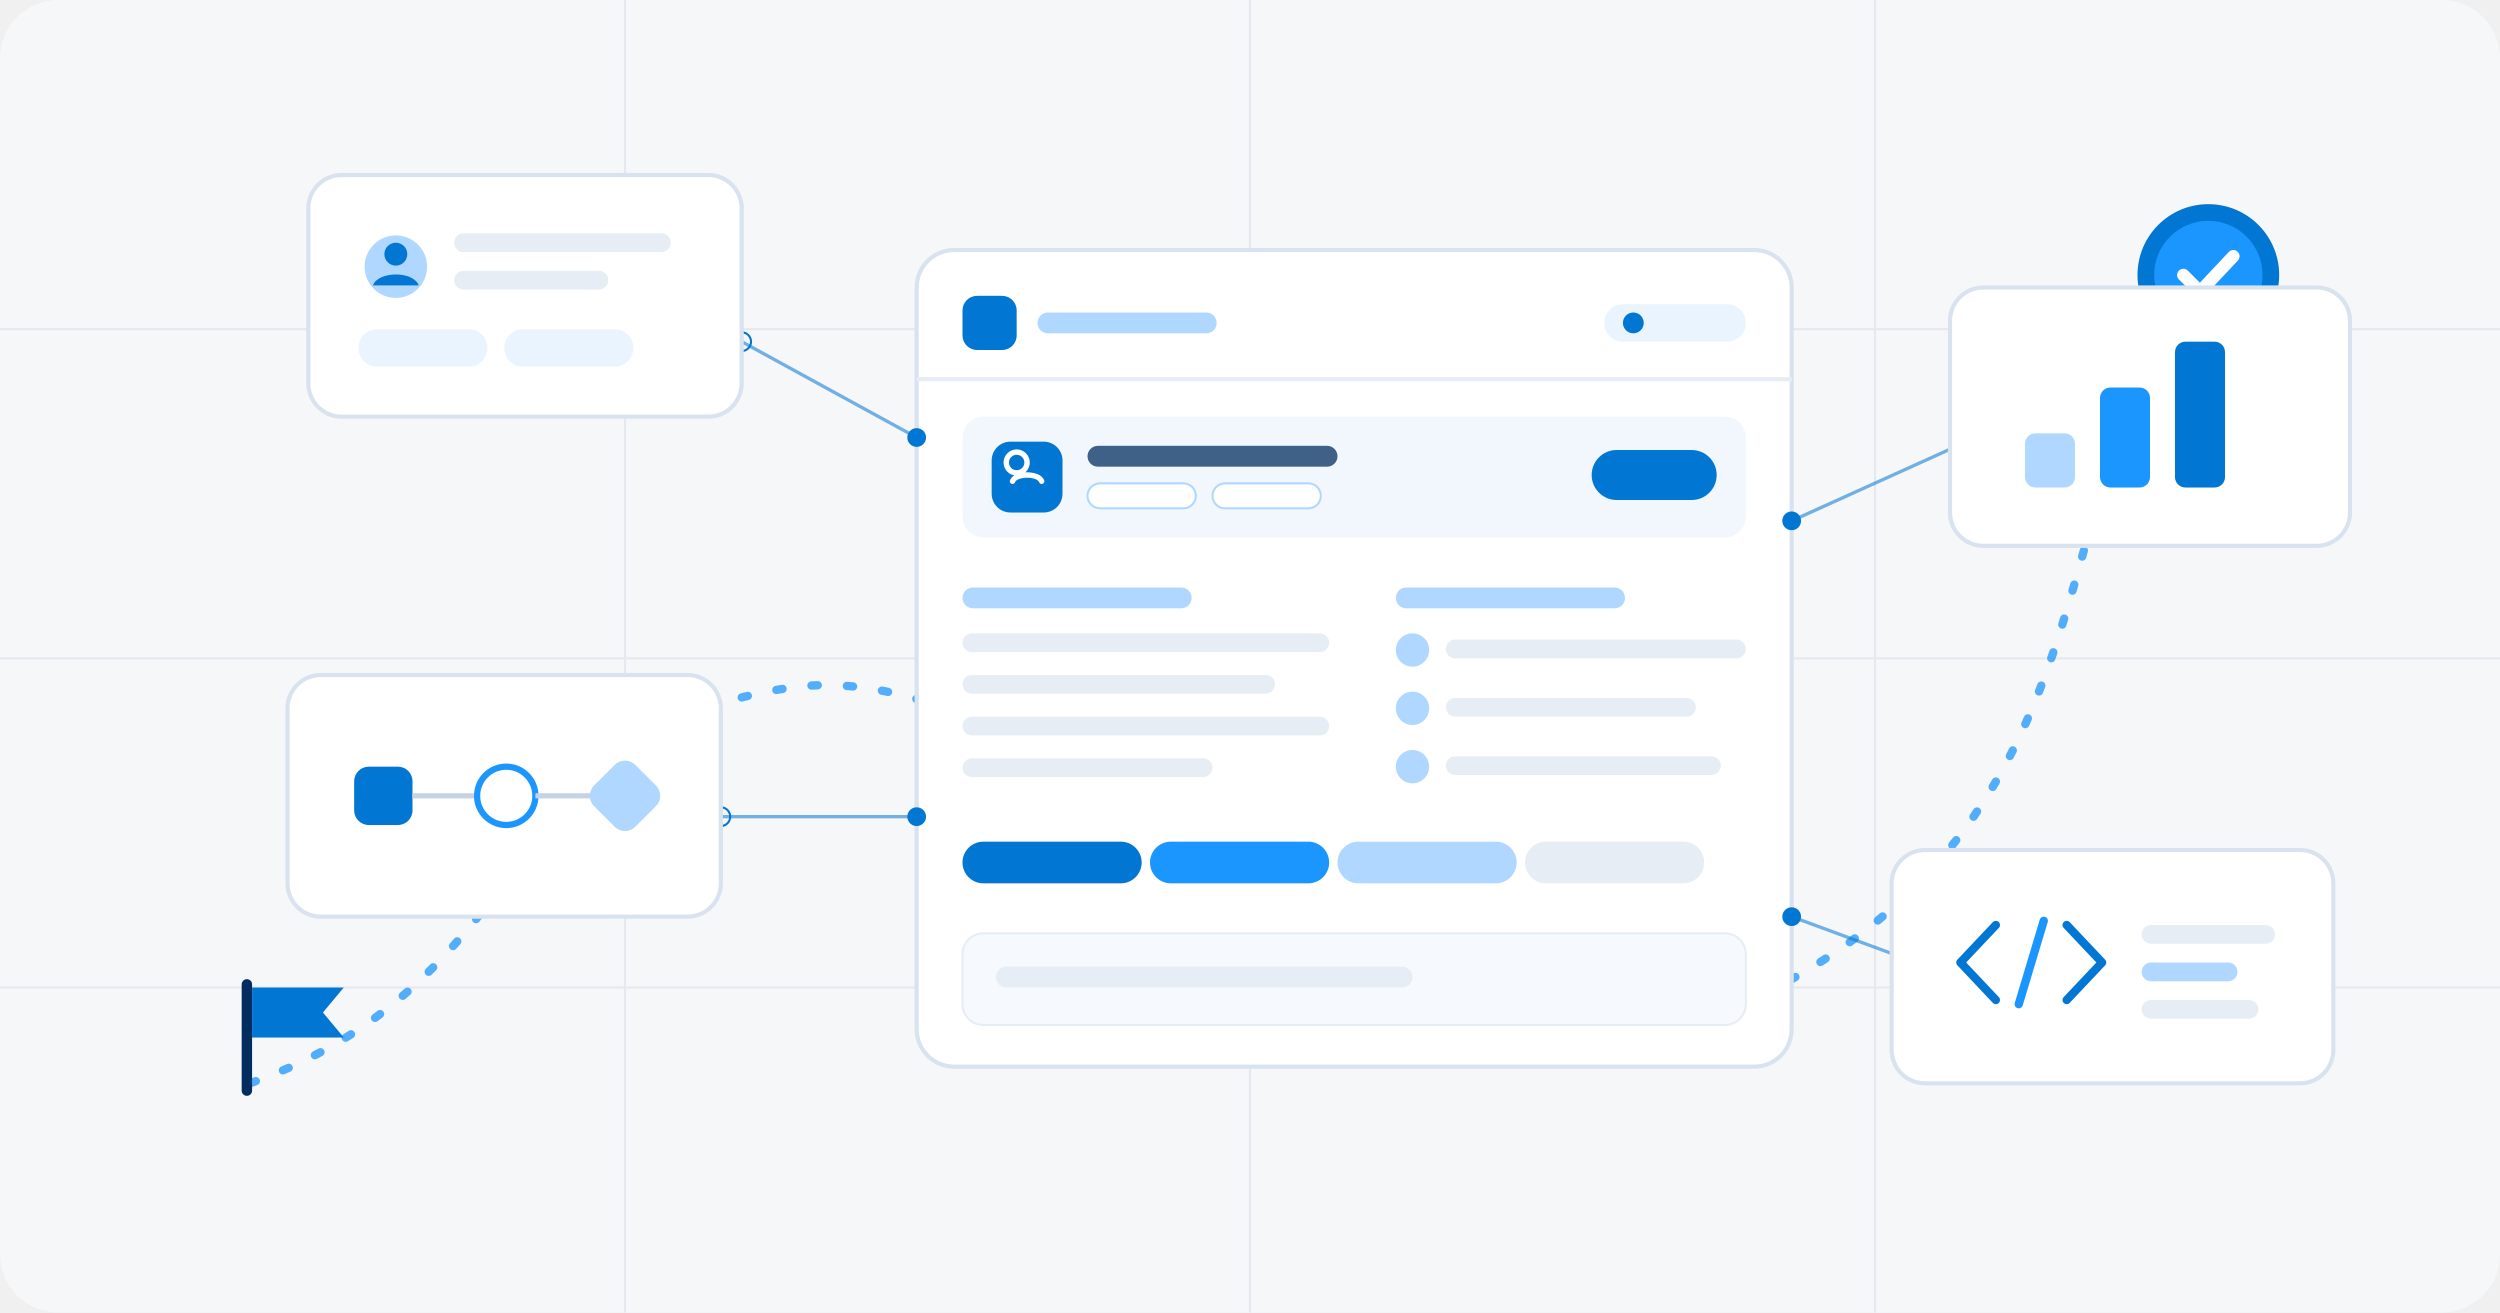
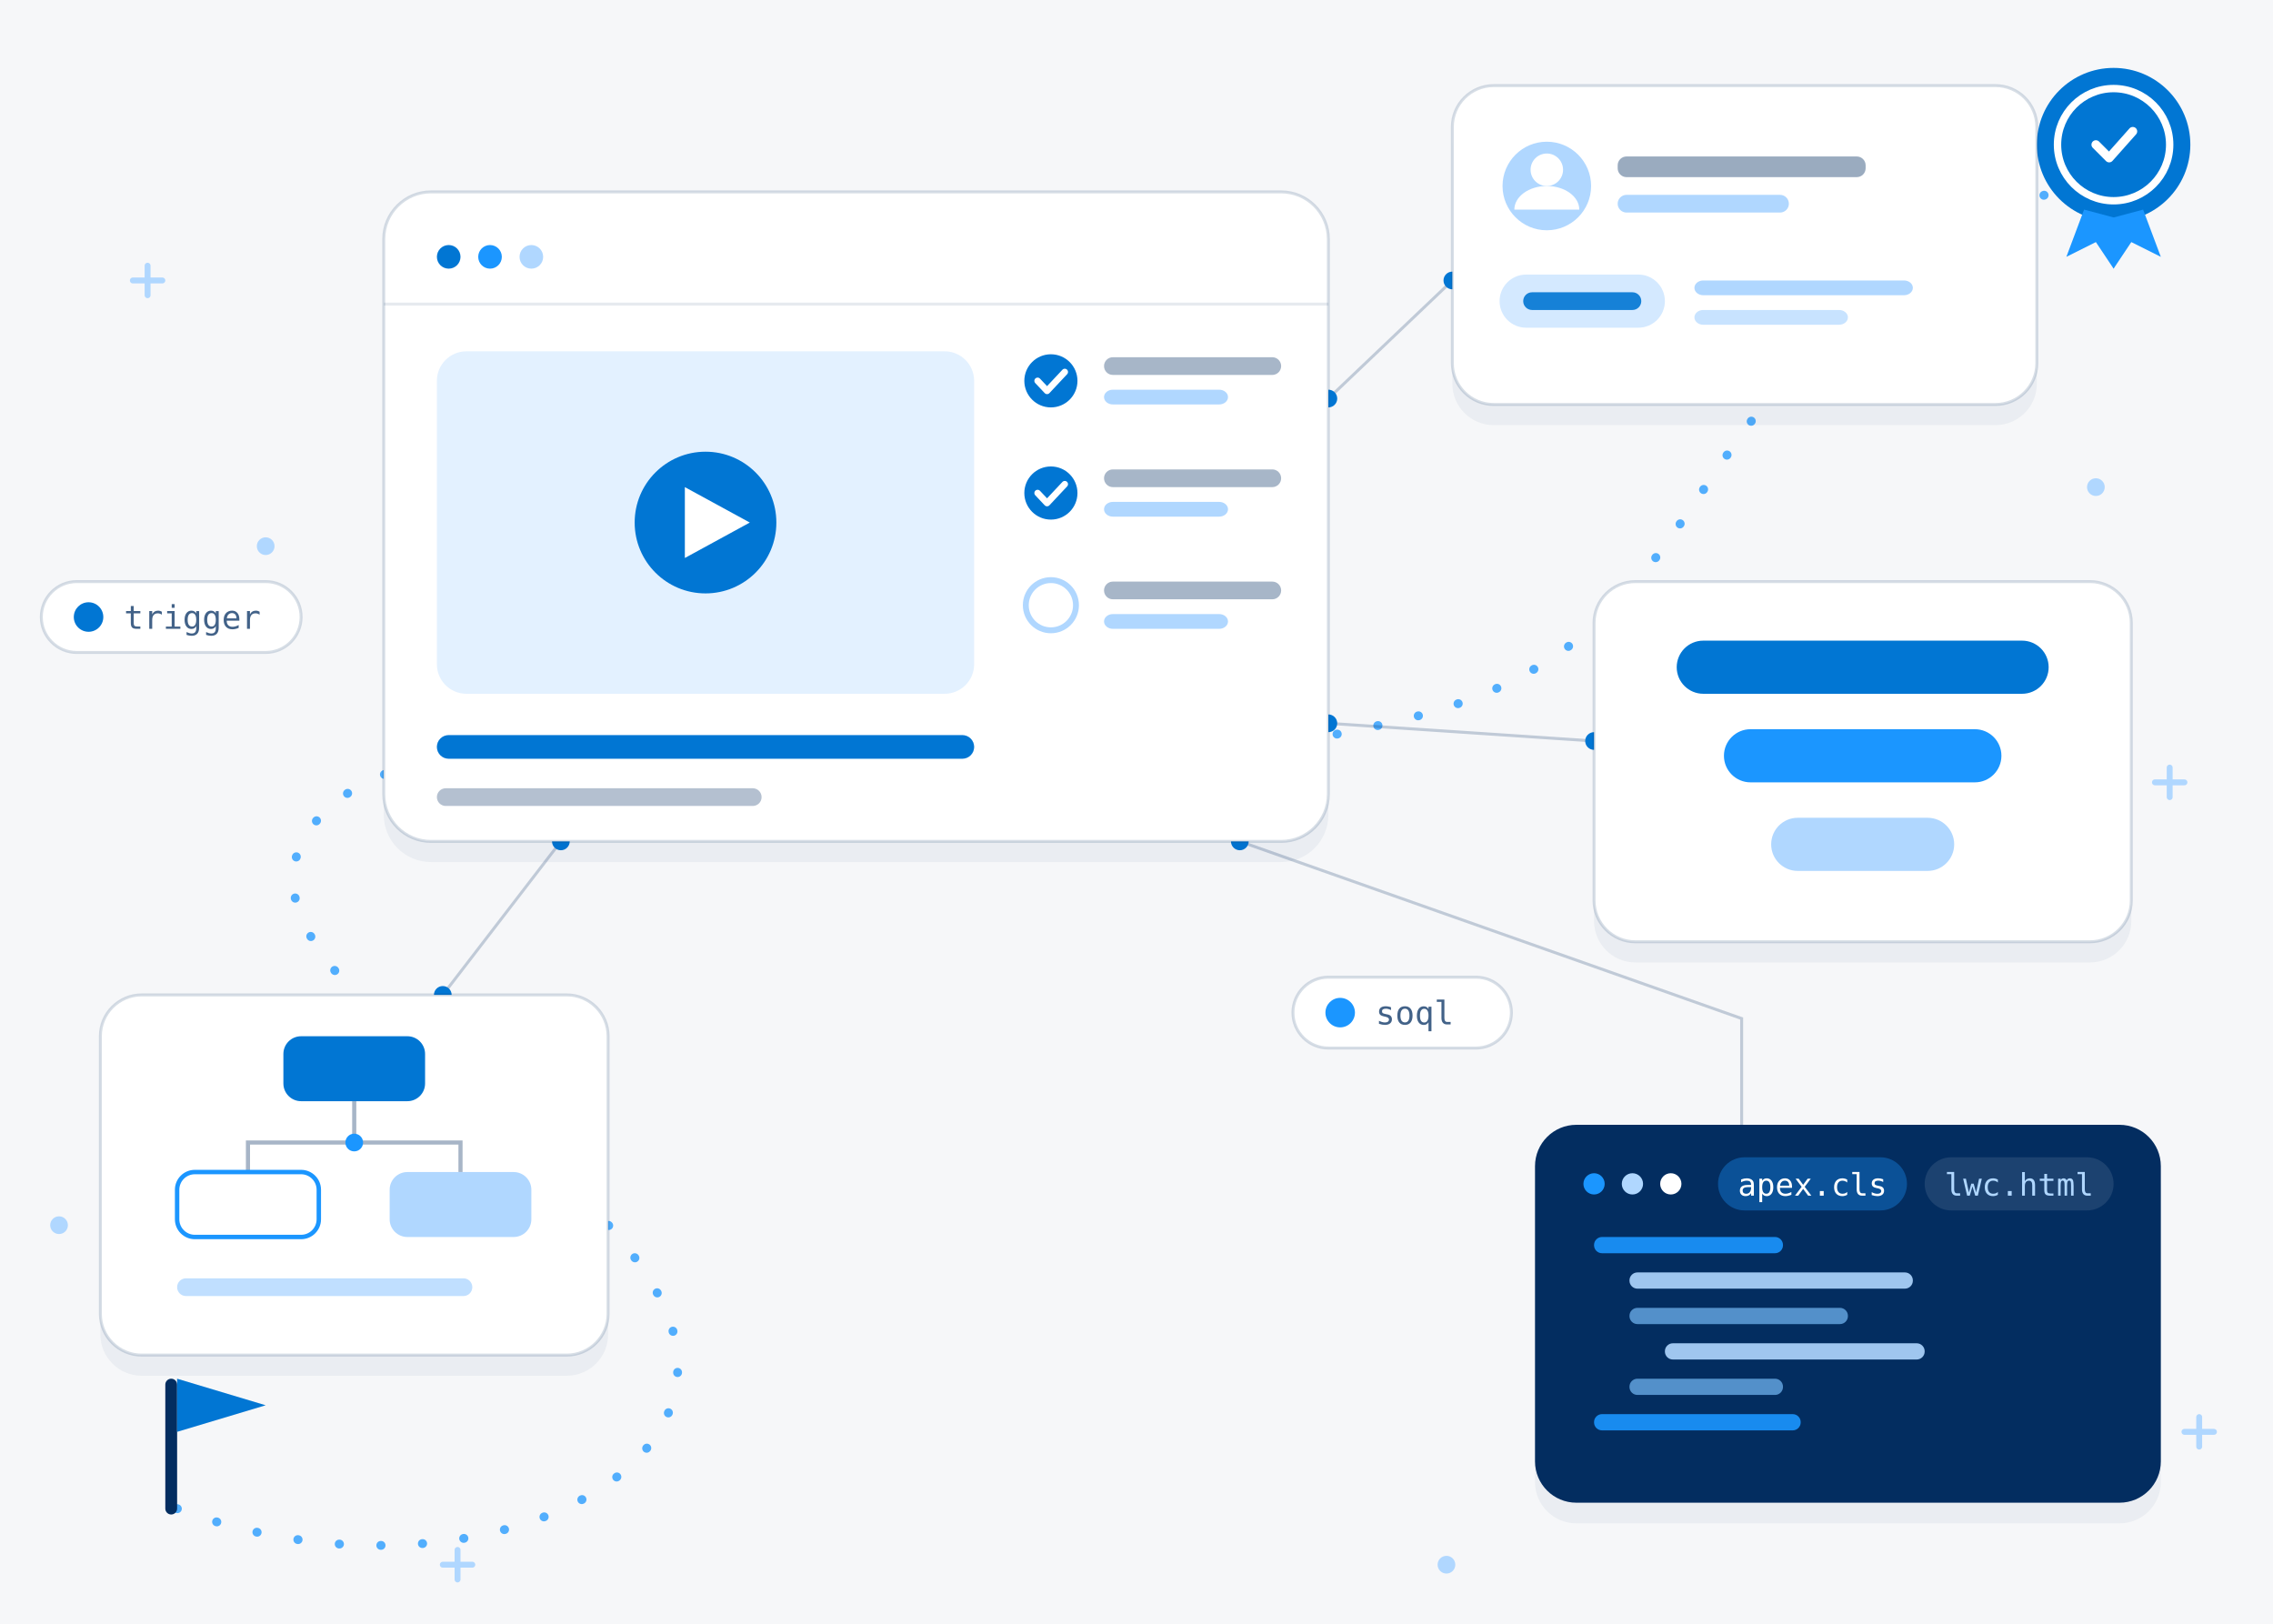
- <svg xmlns="http://www.w3.org/2000/svg" viewBox="0 0 1200 630" width="1200" height="630" role="img" aria-label="Namaste Salesforce — learning platform illustration">
+ <svg xmlns="http://www.w3.org/2000/svg" viewBox="410 55 770 550" font-family="sans-serif">
  <style>
-     .fl  { animation: fl 7s ease-in-out infinite; }
-     .fl2 { animation: fl 8.5s ease-in-out 0.9s infinite; }
-     .fl3 { animation: fl 9.5s ease-in-out 1.6s infinite; }
-     @keyframes fl { 0%,100% { transform: translateY(0); } 50% { transform: translateY(-9px); } }
-     .path { stroke-dasharray: 3 14; animation: dash 30s linear infinite; }
-     @keyframes dash { to { stroke-dashoffset: -340; } }
-     .pulse { transform-origin: 650px 300px; animation: pulse 2.6s ease-in-out infinite; }
-     @keyframes pulse { 0%,100% { transform: scale(1); } 50% { transform: scale(1.07); } }
-     .bar { animation: bar 6s ease-in-out infinite; }
-     @keyframes bar { 0%,15% { width: 90px; } 55%,100% { width: 200px; } }
-     /* screen crossfade: Salesforce UI (sA) ⇄ video lesson (sB), 14s loop */
-     .sA { animation: sA 14s ease-in-out infinite; }
-     .sB { opacity: 0; animation: sB 14s ease-in-out infinite; }
-     @keyframes sA { 0%,36% { opacity: 1; } 44%,88% { opacity: 0; } 96%,100% { opacity: 1; } }
-     @keyframes sB { 0%,36% { opacity: 0; } 44%,88% { opacity: 1; } 96%,100% { opacity: 0; } }
-     @media (prefers-reduced-motion: reduce) {
-       .fl,.fl2,.fl3,.path,.pulse,.bar { animation: none; }
-       .sA { animation: none; opacity: 0; }
-       .sB { animation: none; opacity: 1; }
-     }
-   </style>
-   <rect width="1200" height="630" rx="28" fill="#F6F7F9" />
-   <g stroke="#E4E9F0" stroke-width="1">
-     <path d="M0 158h1200M0 316h1200M0 474h1200" />
-     <path d="M300 0v630M600 0v630M900 0v630" />
+   .bob1{animation:bob 4.2s ease-in-out infinite}
+   .bob2{animation:bob 5s ease-in-out .7s infinite}
+   .bob3{animation:bob 4.6s ease-in-out 1.3s infinite}
+   .bob4{animation:bob 5.4s ease-in-out .4s infinite}
+   .bob5{animation:bob 6s ease-in-out 1.8s infinite}
+   @keyframes bob{0%,100%{transform:translateY(0)}50%{transform:translateY(-8px)}}
+   .flow{animation:dash 7s linear infinite}
+   @keyframes dash{to{stroke-dashoffset:-140}}
+   .pulse{transform-box:fill-box;transform-origin:center;animation:pulse 2.6s ease-in-out infinite}
+   @keyframes pulse{0%,100%{transform:scale(1)}50%{transform:scale(1.1)}}
+   .load{transform-box:fill-box;transform-origin:left center;animation:load 4s ease-in-out infinite alternate}
+   @keyframes load{from{transform:scaleX(.25)}to{transform:scaleX(.85)}}
+   .blink{animation:blink 3.2s ease-in-out infinite}
+   @keyframes blink{0%,60%,100%{opacity:1}75%{opacity:.25}}
+   @media (prefers-reduced-motion:reduce){*{animation:none!important}}
+ </style>
+   <rect width="1200" height="630" fill="#F6F7F9" />
+   <path d="M455 150 h10 M460 145 v10" stroke="#B0D7FF" stroke-width="2" stroke-linecap="round" />
+   <path d="M1140 320 h10 M1145 315 v10" stroke="#B0D7FF" stroke-width="2" stroke-linecap="round" />
+   <path d="M560 585 h10 M565 580 v10" stroke="#B0D7FF" stroke-width="2" stroke-linecap="round" />
+   <path d="M1150 540 h10 M1155 535 v10" stroke="#B0D7FF" stroke-width="2" stroke-linecap="round" />
+   <circle cx="500" cy="240" r="3" fill="#B0D7FF" />
+   <circle cx="1120" cy="220" r="3" fill="#B0D7FF" />
+   <circle cx="430" cy="470" r="3" fill="#B0D7FF" />
+   <circle cx="900" cy="585" r="3" fill="#B0D7FF" />
+   <path class="flow" d="M470 566 C560 600 660 560 636 500 C610 436 470 380 520 330 C570 280 760 330 880 300 C1010 272 960 170 1126 112" fill="none" stroke="#1B96FF" stroke-width="3" stroke-linecap="round" stroke-dasharray="0.1 14" opacity="0.75" />
+   <g>
+     <rect x="466" y="522" width="4" height="46" rx="2" fill="#032D60" />
+     <path d="M470 522 l30 9 -30 9 z" fill="#0176D3" />
  </g>
-   <path class="path" d="M120 520 C 260 470, 240 350, 380 330 S 700 560, 860 470 S 980 220, 1052 152" fill="none" stroke="#1B96FF" stroke-width="4" stroke-linecap="round" opacity="0.75" />
-   <g transform="translate(104 470)">
-     <rect x="12" y="0" width="5" height="56" rx="2.5" fill="#032D60" />
-     <path d="M17 4h44l-10 12 10 12H17z" fill="#0176D3" />
+   <g class="bob5">
+     <circle cx="1126" cy="104" r="26" fill="#0176D3" />
+     <circle cx="1126" cy="104" r="19" fill="none" stroke="#ffffff" stroke-width="2.5" />
+     <path d="M1120 104 l4.5 4.5 8 -9" stroke="#fff" stroke-width="3" fill="none" stroke-linecap="round" stroke-linejoin="round" />
+     <path d="M1116 126 l-6 16 10 -5 6 9 5 -16 z" fill="#1B96FF" />
+     <path d="M1136 126 l6 16 -10 -5 -6 9 -5 -16 z" fill="#1B96FF" />
  </g>
-   <g transform="translate(1020 92)">
-     <circle cx="40" cy="40" r="34" fill="#0176D3" />
-     <circle cx="40" cy="40" r="26" fill="#1B96FF" />
-     <path d="M28 40l8 8 16-17" fill="none" stroke="#fff" stroke-width="6" stroke-linecap="round" stroke-linejoin="round" />
-     <path d="M26 70l6 22 8-9 8 9 6-22" fill="#0176D3" />
+   <path d="M860 190 L902 150" fill="none" stroke="#032D60" stroke-opacity="0.22" stroke-width="1" />
+   <circle cx="860" cy="190" r="3" fill="#0176D3" />
+   <circle cx="902" cy="150" r="3" fill="#0176D3" />
+   <circle r="2.6" fill="#1B96FF">
+     <animateMotion dur="5s" repeatCount="indefinite" path="M860 190 L902 150" />
+   </circle>
+   <path d="M860 300 L950 306" fill="none" stroke="#032D60" stroke-opacity="0.22" stroke-width="1" />
+   <circle cx="860" cy="300" r="3" fill="#0176D3" />
+   <circle cx="950" cy="306" r="3" fill="#0176D3" />
+   <circle r="2.6" fill="#1B96FF">
+     <animateMotion dur="6s" repeatCount="indefinite" path="M860 300 L950 306" />
+   </circle>
+   <path d="M600 340 L560 392" fill="none" stroke="#032D60" stroke-opacity="0.22" stroke-width="1" />
+   <circle cx="600" cy="340" r="3" fill="#0176D3" />
+   <circle cx="560" cy="392" r="3" fill="#0176D3" />
+   <circle r="2.6" fill="#1B96FF">
+     <animateMotion dur="5.5s" repeatCount="indefinite" path="M600 340 L560 392" />
+   </circle>
+   <path d="M830 340 L1000 400 L1000 436" fill="none" stroke="#032D60" stroke-opacity="0.22" stroke-width="1" />
+   <circle cx="830" cy="340" r="3" fill="#0176D3" />
+   <circle cx="940" cy="470" r="3" fill="#0176D3" />
+   <circle r="2.6" fill="#1B96FF">
+     <animateMotion dur="7s" repeatCount="indefinite" path="M830 340 L1000 400 L1000 436" />
+   </circle>
+   <g class="bob1">
+     <rect x="540" y="127" width="320" height="220" rx="16" fill="#032D60" opacity="0.05" />
+     <rect x="540" y="120" width="320" height="220" rx="16" fill="#ffffff" stroke="#032D60" stroke-opacity="0.16" stroke-width="1" />
+     <circle cx="562" cy="142" r="4" fill="#0176D3" />
+     <circle cx="576" cy="142" r="4" fill="#1B96FF" />
+     <circle cx="590" cy="142" r="4" fill="#B0D7FF" />
+     <line x1="540" y1="158" x2="860" y2="158" stroke="#032D60" stroke-opacity="0.1" />
+     <rect x="558" y="174" width="182" height="116" rx="10" fill="#B0D7FF" opacity="0.35" />
+     <g class="pulse">
+       <circle cx="649" cy="232" r="24" fill="#0176D3" />
+       <path d="M642 220 l22 12 -22 12 z" fill="#ffffff" />
+     </g>
+     <rect x="558" y="304" width="182" height="8" rx="4" fill="#B0D7FF" opacity="0.6" />
+     <g class="load">
+       <rect x="558" y="304" width="182" height="8" rx="4" fill="#0176D3" />
+     </g>
+     <circle cx="766" cy="184" r="9" fill="#0176D3" />
+     <path d="M761.5 184 l3.2 3.4 6 -6.4" stroke="#fff" stroke-width="2.2" fill="none" stroke-linecap="round" stroke-linejoin="round" />
+     <rect x="784" y="176" width="60" height="6" rx="3" fill="#032D60" opacity="0.35" />
+     <rect x="784" y="187" width="42" height="5" rx="3" fill="#B0D7FF" opacity="1" />
+     <circle cx="766" cy="222" r="9" fill="#0176D3" />
+     <path d="M761.5 222 l3.2 3.4 6 -6.4" stroke="#fff" stroke-width="2.2" fill="none" stroke-linecap="round" stroke-linejoin="round" />
+     <rect x="784" y="214" width="60" height="6" rx="3" fill="#032D60" opacity="0.35" />
+     <rect x="784" y="225" width="42" height="5" rx="3" fill="#B0D7FF" opacity="1" />
+     <circle cx="766" cy="260" r="8.5" fill="none" stroke="#B0D7FF" stroke-width="2" class="blink" />
+     <rect x="784" y="252" width="60" height="6" rx="3" fill="#032D60" opacity="0.35" />
+     <rect x="784" y="263" width="42" height="5" rx="3" fill="#B0D7FF" opacity="1" />
+     <rect x="558" y="322" width="110" height="6" rx="3" fill="#032D60" opacity="0.3" />
  </g>
-   <rect x="440" y="120" width="420" height="392" rx="18" fill="#fff" stroke="#D9E2EF" stroke-width="2" />
-   <rect x="462" y="142" width="26" height="26" rx="7" fill="#0176D3" />
-   <rect x="498" y="150" width="86" height="10" rx="5" fill="#B0D7FF" />
-   <rect x="770" y="146" width="68" height="18" rx="9" fill="#EAF4FF" />
-   <circle cx="784" cy="155" r="5" fill="#0176D3" />
-   <line x1="440" y1="182" x2="860" y2="182" stroke="#E7EDF5" stroke-width="2" />
-   <g class="sA">
-     <rect x="462" y="200" width="376" height="58" rx="10" fill="#F2F7FD" />
-     <rect x="476" y="212" width="34" height="34" rx="9" fill="#0176D3" />
-     <path d="M486 231c1.5-4 12.5-4 14 0M493 222a5 5 0 100 .01" stroke="#fff" stroke-width="2.6" fill="none" stroke-linecap="round" />
-     <rect x="522" y="214" width="120" height="10" rx="5" fill="#032D60" opacity="0.75" />
-     <rect x="522" y="232" width="52" height="12" rx="6" fill="#fff" stroke="#B0D7FF" />
-     <rect x="582" y="232" width="52" height="12" rx="6" fill="#fff" stroke="#B0D7FF" />
-     <rect x="764" y="216" width="60" height="24" rx="12" fill="#0176D3" />
-     <rect x="462" y="282" width="110" height="10" rx="5" fill="#B0D7FF" />
-     <rect x="462" y="304" width="176" height="9" rx="4.5" fill="#E7EDF5" />
-     <rect x="462" y="324" width="150" height="9" rx="4.5" fill="#E7EDF5" />
-     <rect x="462" y="344" width="176" height="9" rx="4.5" fill="#E7EDF5" />
-     <rect x="462" y="364" width="120" height="9" rx="4.5" fill="#E7EDF5" />
-     <rect x="670" y="282" width="110" height="10" rx="5" fill="#B0D7FF" />
-     <circle cx="678" cy="312" r="8" fill="#B0D7FF" />
-     <rect x="694" y="307" width="144" height="9" rx="4.5" fill="#E7EDF5" />
-     <circle cx="678" cy="340" r="8" fill="#B0D7FF" />
-     <rect x="694" y="335" width="120" height="9" rx="4.5" fill="#E7EDF5" />
-     <circle cx="678" cy="368" r="8" fill="#B0D7FF" />
-     <rect x="694" y="363" width="132" height="9" rx="4.5" fill="#E7EDF5" />
-     <g>
-       <rect x="462" y="404" width="86" height="20" rx="10" fill="#0176D3" />
-       <rect x="552" y="404" width="86" height="20" rx="10" fill="#1B96FF" />
-       <rect x="642" y="404" width="86" height="20" rx="10" fill="#B0D7FF" />
-       <rect x="732" y="404" width="86" height="20" rx="10" fill="#E7EDF5" />
-     </g>
-     <rect x="462" y="448" width="376" height="44" rx="10" fill="#F6F9FD" stroke="#E7EDF5" />
-     <rect x="478" y="464" width="200" height="10" rx="5" fill="#E7EDF5" />
+   <g class="bob2">
+     <rect x="902" y="91" width="198" height="108" rx="14" fill="#032D60" opacity="0.05" />
+     <rect x="902" y="84" width="198" height="108" rx="14" fill="#ffffff" stroke="#032D60" stroke-opacity="0.16" stroke-width="1" />
+     <circle cx="934" cy="118" r="15" fill="#B0D7FF" />
+     <circle cx="934" cy="112.5" r="5.5" fill="#fff" />
+     <path d="M923 126 a11 8 0 0 1 22 0 z" fill="#fff" />
+     <rect x="958" y="108" width="84" height="7" rx="3" fill="#032D60" opacity="0.4" />
+     <rect x="958" y="121" width="58" height="6" rx="3" fill="#B0D7FF" opacity="1" />
+     <rect x="918" y="148" width="56" height="18" rx="9" fill="#B0D7FF" opacity="0.55" />
+     <rect x="926" y="154" width="40" height="6" rx="3" fill="#0176D3" opacity="0.9" />
+     <rect x="984" y="150" width="74" height="5" rx="3" fill="#B0D7FF" opacity="1" />
+     <rect x="984" y="160" width="52" height="5" rx="3" fill="#B0D7FF" opacity="0.7" />
  </g>
-   <g class="sB">
-     <rect x="462" y="200" width="376" height="176" rx="12" fill="#032D60" />
-     <g class="pulse">
-       <circle cx="650" cy="288" r="28" fill="#fff" />
-       <path d="M642 274l25 14-25 14z" fill="#0176D3" />
-     </g>
-     <g>
-       <circle cx="480" cy="404" r="8" fill="#0176D3" />
-       <path d="M476 404l3 3 6-6" stroke="#fff" stroke-width="2.4" fill="none" stroke-linecap="round" />
-       <rect x="500" y="398" width="210" height="11" rx="5.5" fill="#E7EDF5" />
-       <circle cx="480" cy="434" r="8" fill="#1B96FF" />
-       <path d="M477.5 429.5l8 4.5-8 4.5z" fill="#fff" />
-       <rect x="500" y="428" width="250" height="11" rx="5.5" fill="#B0D7FF" />
-       <circle cx="480" cy="464" r="8" fill="none" stroke="#C6D3E4" stroke-width="2.5" />
-       <rect x="500" y="458" width="160" height="11" rx="5.5" fill="#E7EDF5" />
-     </g>
-     <rect x="462" y="490" width="376" height="8" rx="4" fill="#E7EDF5" />
-     <rect class="bar" x="462" y="490" width="200" height="8" rx="4" fill="#0176D3" />
+   <g class="bob3">
+     <rect x="950" y="259" width="182" height="122" rx="14" fill="#032D60" opacity="0.05" />
+     <rect x="950" y="252" width="182" height="122" rx="14" fill="#ffffff" stroke="#032D60" stroke-opacity="0.16" stroke-width="1" />
+     <rect x="978.0" y="272" width="126" height="18" rx="9" fill="#0176D3" />
+     <rect x="994.0" y="302" width="94" height="18" rx="9" fill="#1B96FF" />
+     <rect x="1010.0" y="332" width="62" height="18" rx="9" fill="#B0D7FF" />
  </g>
-   <g stroke="#0176D3" stroke-width="1.6" opacity="0.55">
-     <line x1="440" y1="210" x2="356" y2="164" />
-     <line x1="440" y1="392" x2="346" y2="392" />
-     <line x1="860" y1="250" x2="944" y2="212" />
-     <line x1="860" y1="440" x2="936" y2="468" />
+   <g class="bob4">
+     <rect x="444" y="399" width="172" height="122" rx="14" fill="#032D60" opacity="0.05" />
+     <rect x="444" y="392" width="172" height="122" rx="14" fill="#ffffff" stroke="#032D60" stroke-opacity="0.16" stroke-width="1" />
+     <path d="M530 428 v14 M530 442 h-36 v10 M530 442 h36 v10" stroke="#032D60" stroke-opacity="0.35" stroke-width="1.4" fill="none" />
+     <rect x="506" y="406" width="48" height="22" rx="6" fill="#0176D3" />
+     <rect x="470" y="452" width="48" height="22" rx="6" fill="#fff" stroke="#1B96FF" stroke-width="1.5" />
+     <rect x="542" y="452" width="48" height="22" rx="6" fill="#B0D7FF" />
+     <circle cx="530" cy="442" r="3" fill="#1B96FF" />
+     <rect x="470" y="488" width="100" height="6" rx="3" fill="#B0D7FF" opacity="0.8" />
  </g>
-   <g fill="#0176D3">
-     <circle cx="440" cy="210" r="4.5" />
-     <circle cx="440" cy="392" r="4.5" />
-     <circle cx="860" cy="250" r="4.5" />
-     <circle cx="860" cy="440" r="4.5" />
+   <g class="bob2">
+     <rect x="930" y="443" width="212" height="128" rx="14" fill="#032D60" opacity="0.05" />
+     <rect x="930" y="436" width="212" height="128" rx="14" fill="#032D60" />
+     <circle cx="950.0" cy="456" r="3.6" fill="#1B96FF" />
+     <circle cx="963.0" cy="456" r="3.6" fill="#B0D7FF" />
+     <circle cx="976.0" cy="456" r="3.6" fill="#ffffff" />
+     <rect x="992" y="447" width="64" height="18" rx="9" fill="#1B96FF" opacity="0.35" />
+     <text x="1024" y="460" font-family="ui-monospace,monospace" font-size="10.5" fill="#ffffff" text-anchor="middle">apex.cls</text>
+     <rect x="1062" y="447" width="64" height="18" rx="9" fill="#ffffff" opacity="0.1" />
+     <text x="1094" y="460" font-family="ui-monospace,monospace" font-size="10.5" fill="#B0D7FF" text-anchor="middle">lwc.html</text>
+     <rect x="950.0" y="474.0" width="64" height="5.5" rx="2.7" fill="#1B96FF" opacity="0.9" />
+     <rect x="962.0" y="486.0" width="96" height="5.5" rx="2.7" fill="#B0D7FF" opacity="0.9" />
+     <rect x="962.0" y="498.0" width="74" height="5.5" rx="2.7" fill="#5c9bd6" opacity="0.9" />
+     <rect x="974.0" y="510.0" width="88" height="5.5" rx="2.7" fill="#B0D7FF" opacity="0.9" />
+     <rect x="962.0" y="522.0" width="52" height="5.5" rx="2.7" fill="#5c9bd6" opacity="0.9" />
+     <rect x="950.0" y="534.0" width="70" height="5.5" rx="2.7" fill="#1B96FF" opacity="0.9" />
  </g>
-   <g fill="none" stroke="#0176D3">
-     <circle cx="356" cy="164" r="4.5" />
-     <circle cx="346" cy="392" r="4.5" />
-     <circle cx="944" cy="212" r="4.5" />
-     <circle cx="936" cy="468" r="4.5" />
+   <g class="bob3">
+     <rect x="424" y="252" width="88" height="24" rx="12" fill="#ffffff" stroke="#032D60" stroke-opacity="0.16" />
+     <circle cx="440" cy="264" r="5" fill="#0176D3" />
+     <text x="452" y="268" font-family="ui-monospace,monospace" font-size="11" fill="#032D60" opacity="0.75">trigger</text>
  </g>
-   <g class="fl">
-     <rect x="148" y="84" width="208" height="116" rx="16" fill="#fff" stroke="#D9E2EF" stroke-width="2" />
-     <circle cx="190" cy="128" r="15" fill="#B0D7FF" />
-     <circle cx="190" cy="122" r="5.5" fill="#0176D3" />
-     <path d="M179 137c2.5-7 19.5-7 22 0" fill="#0176D3" />
-     <rect x="218" y="112" width="104" height="9" rx="4.5" fill="#E7EDF5" />
-     <rect x="218" y="130" width="74" height="9" rx="4.5" fill="#E7EDF5" />
-     <rect x="172" y="158" width="62" height="18" rx="9" fill="#EAF4FF" />
-     <rect x="242" y="158" width="62" height="18" rx="9" fill="#EAF4FF" />
-   </g>
-   <g class="fl2">
-     <rect x="138" y="324" width="208" height="116" rx="16" fill="#fff" stroke="#D9E2EF" stroke-width="2" />
-     <rect x="170" y="368" width="28" height="28" rx="7" fill="#0176D3" />
-     <line x1="198" y1="382" x2="228" y2="382" stroke="#C6D3E4" stroke-width="2.5" />
-     <circle cx="243" cy="382" r="14" fill="none" stroke="#1B96FF" stroke-width="3" />
-     <line x1="257" y1="382" x2="286" y2="382" stroke="#C6D3E4" stroke-width="2.5" />
-     <rect x="286" y="368" width="28" height="28" rx="7" transform="rotate(45 300 382)" fill="#B0D7FF" />
-   </g>
-   <g class="fl3">
-     <rect x="936" y="138" width="192" height="124" rx="16" fill="#fff" stroke="#D9E2EF" stroke-width="2" />
-     <rect x="972" y="208" width="24" height="26" rx="5" fill="#B0D7FF" />
-     <rect x="1008" y="186" width="24" height="48" rx="5" fill="#1B96FF" />
-     <rect x="1044" y="164" width="24" height="70" rx="5" fill="#0176D3" />
-   </g>
-   <g class="fl">
-     <rect x="908" y="408" width="212" height="112" rx="16" fill="#fff" stroke="#D9E2EF" stroke-width="2" />
-     <path d="M958 444l-17 18 17 18" fill="none" stroke="#0176D3" stroke-width="4" stroke-linecap="round" stroke-linejoin="round" />
-     <path d="M992 444l17 18-17 18" fill="none" stroke="#0176D3" stroke-width="4" stroke-linecap="round" stroke-linejoin="round" />
-     <line x1="981" y1="442" x2="969" y2="482" stroke="#1B96FF" stroke-width="4" stroke-linecap="round" />
-     <rect x="1028" y="444" width="64" height="9" rx="4.5" fill="#E7EDF5" />
-     <rect x="1028" y="462" width="46" height="9" rx="4.5" fill="#B0D7FF" />
-     <rect x="1028" y="480" width="56" height="9" rx="4.5" fill="#E7EDF5" />
+   <g class="bob4">
+     <rect x="848" y="386" width="74" height="24" rx="12" fill="#ffffff" stroke="#032D60" stroke-opacity="0.16" />
+     <circle cx="864" cy="398" r="5" fill="#1B96FF" />
+     <text x="876" y="402" font-family="ui-monospace,monospace" font-size="11" fill="#032D60" opacity="0.75">soql</text>
  </g>
</svg>
